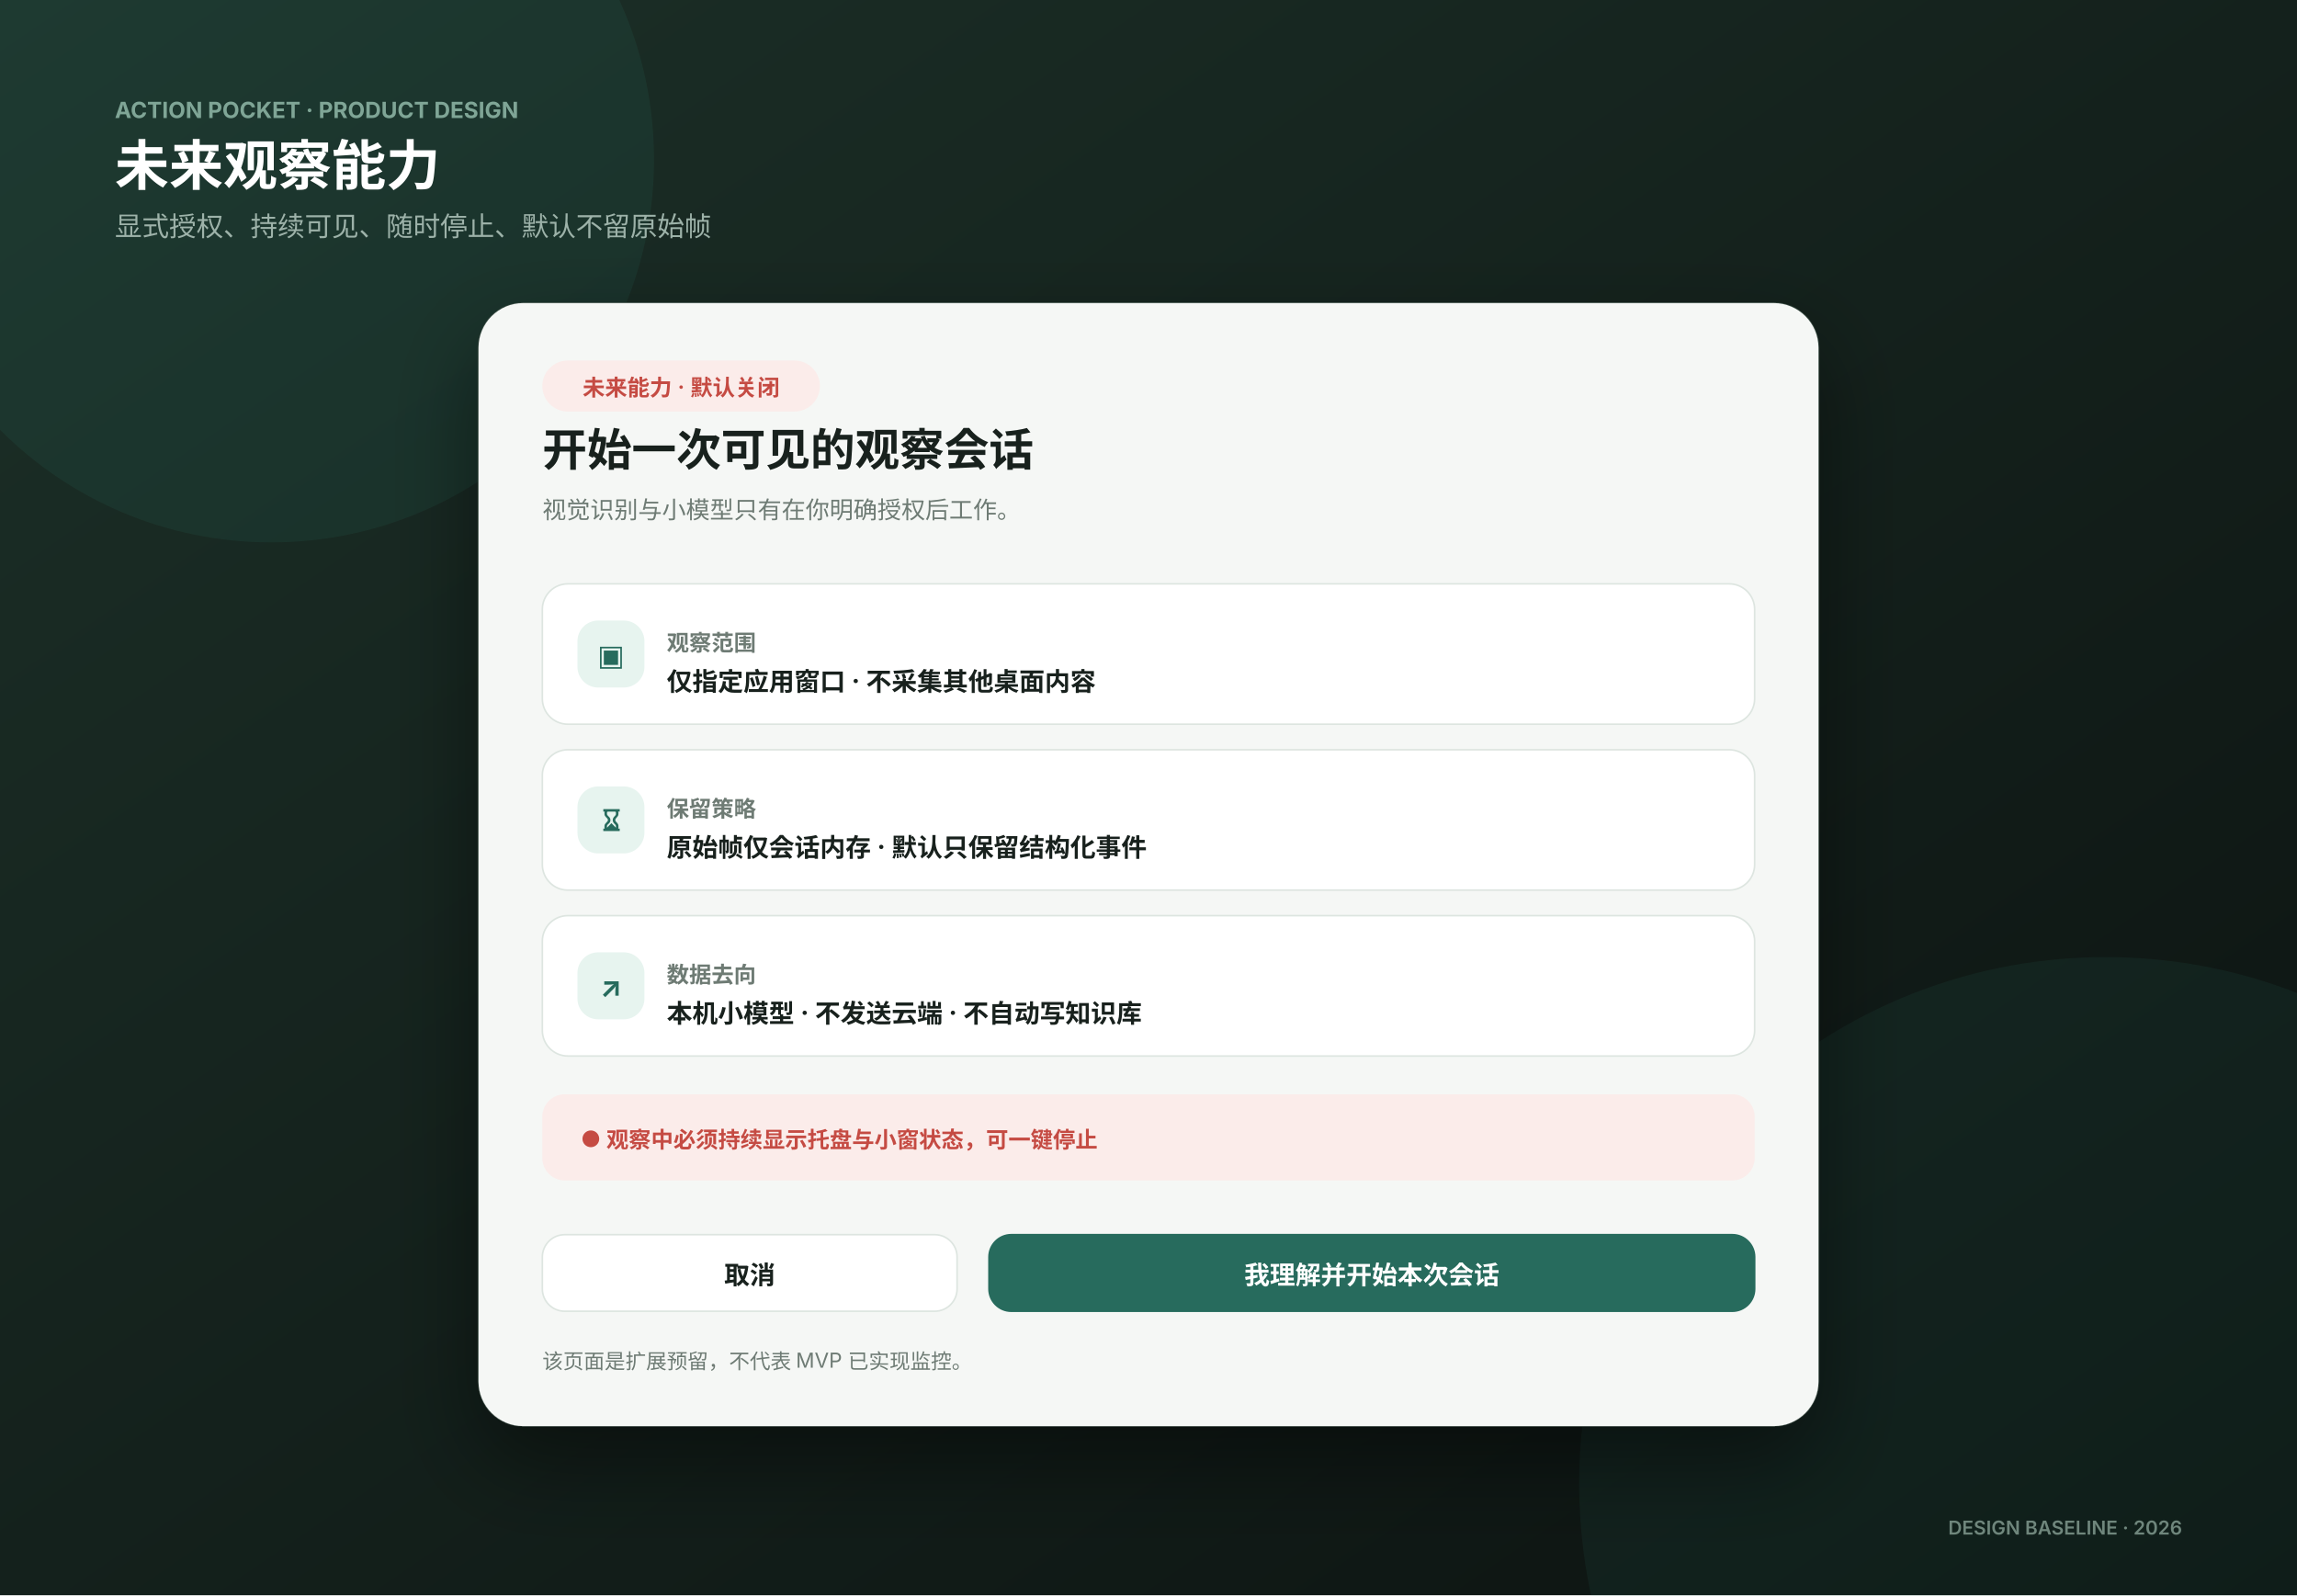
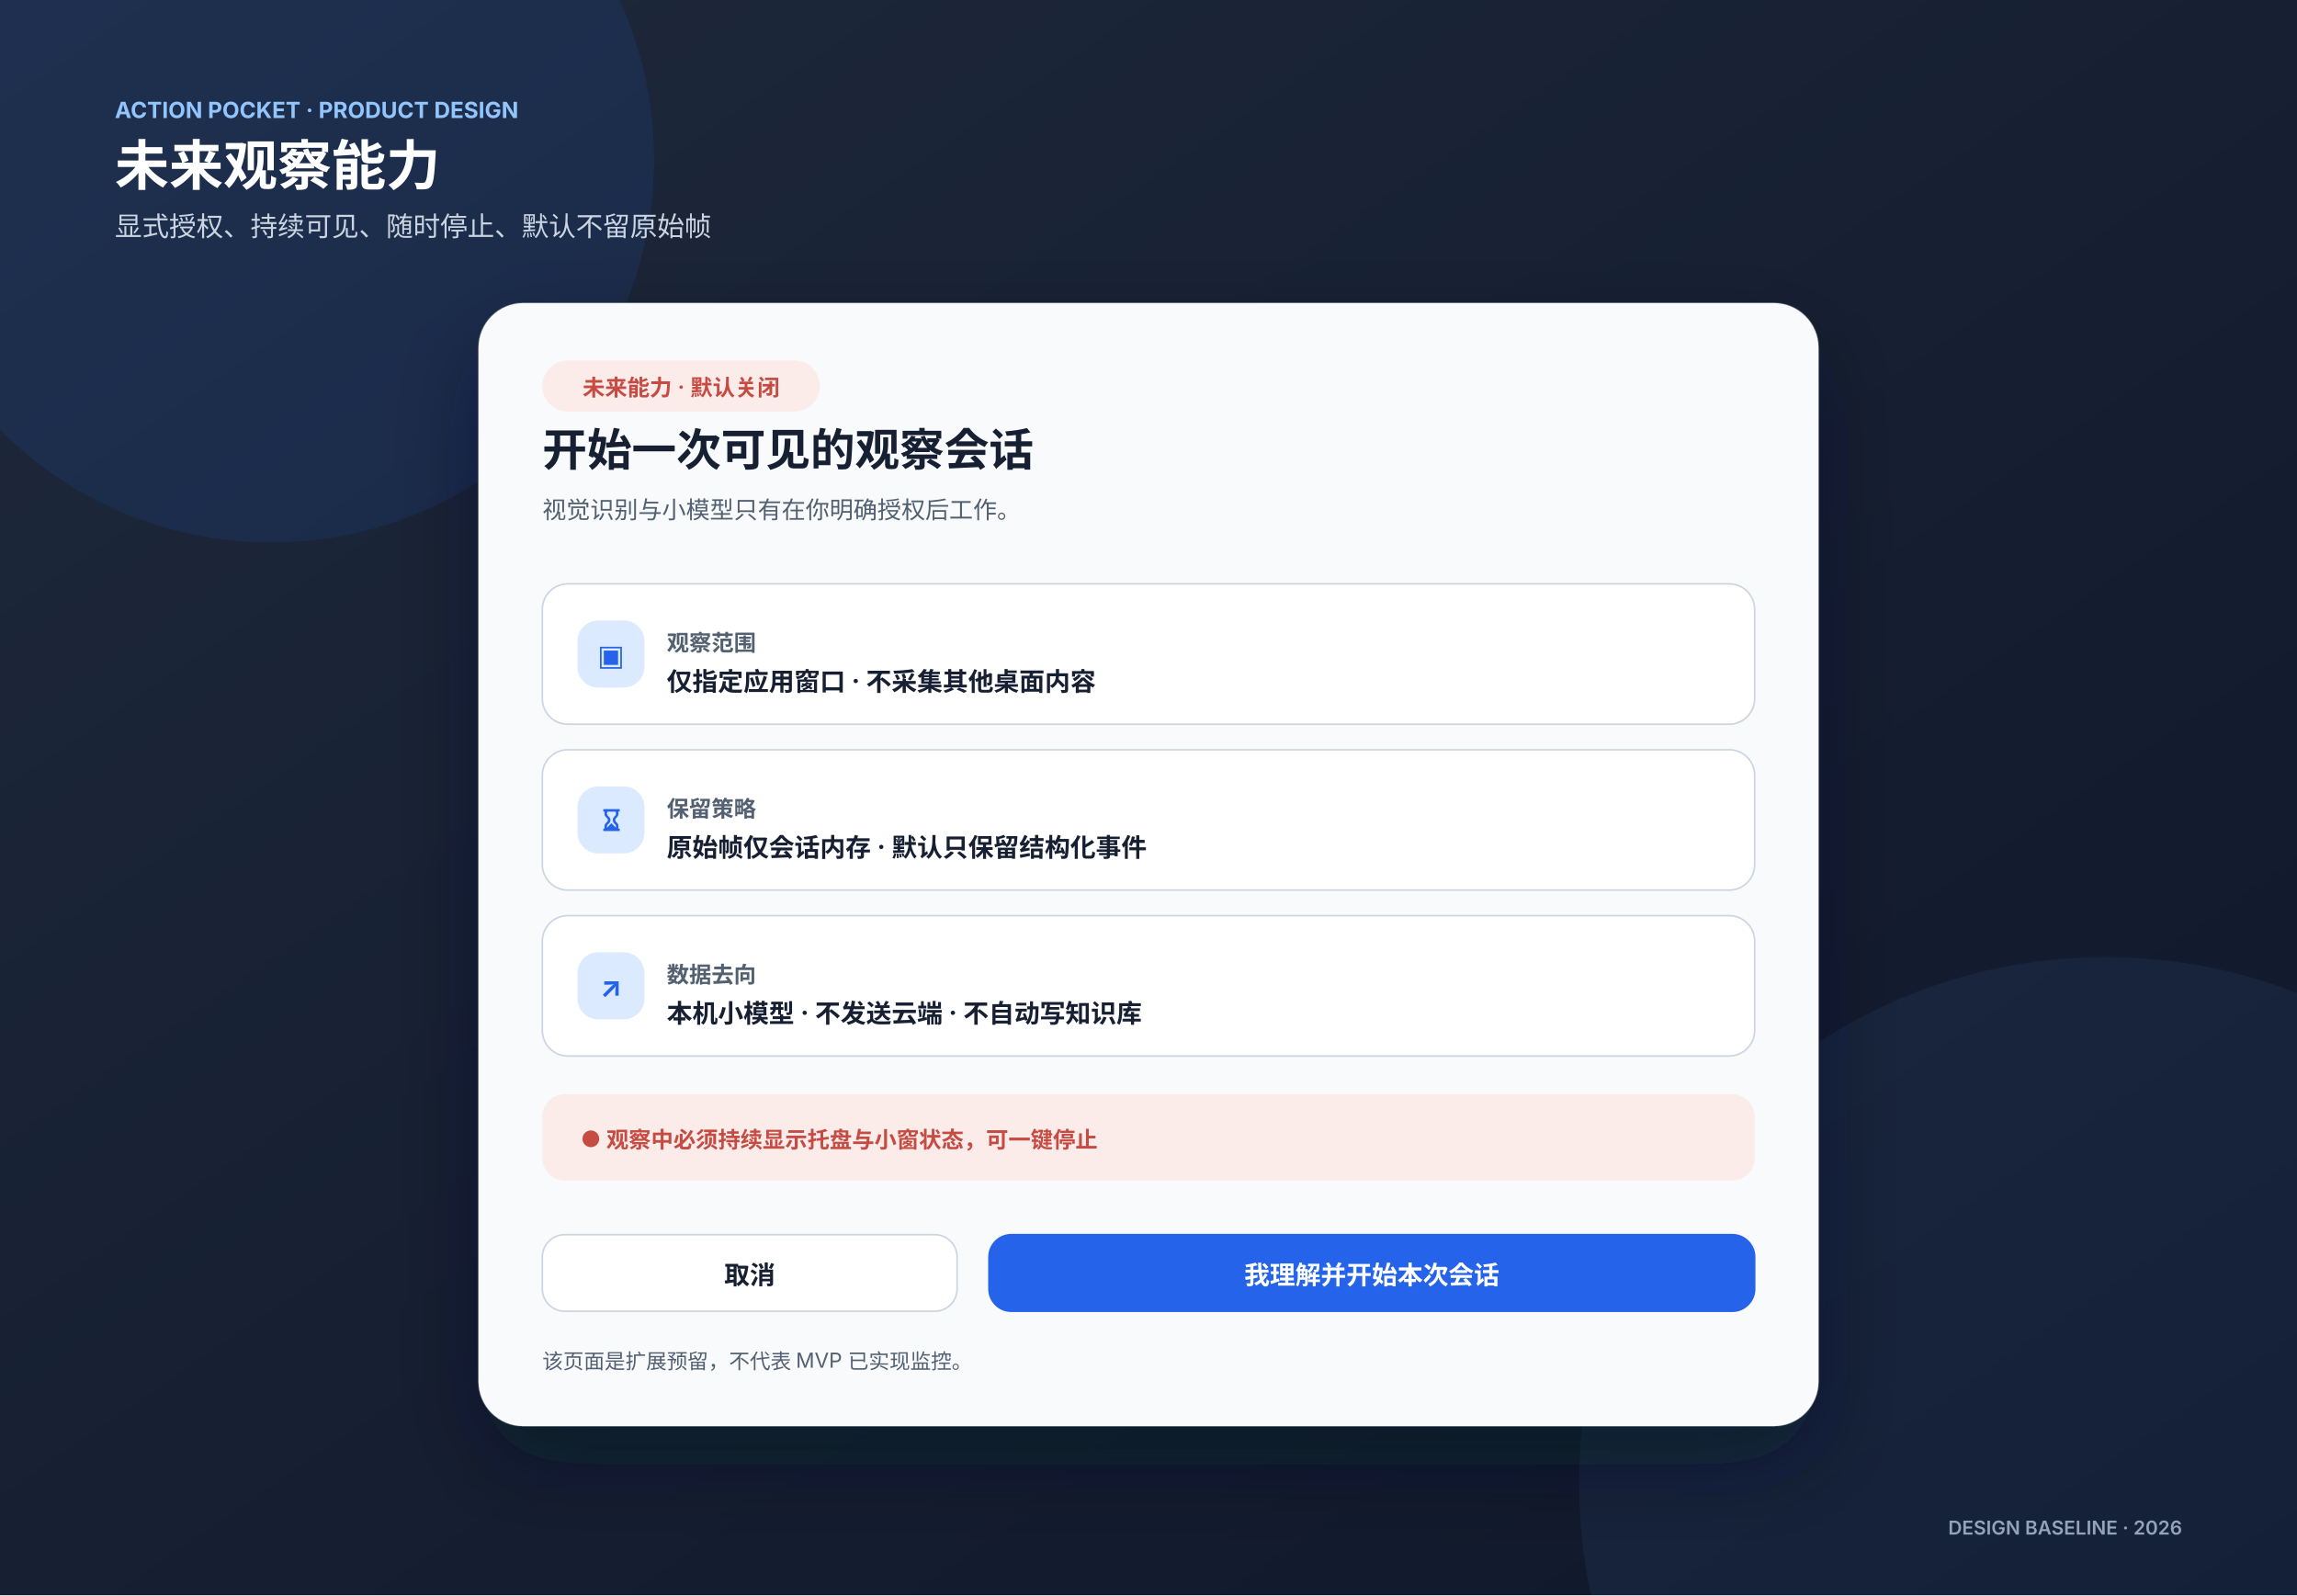
<svg xmlns="http://www.w3.org/2000/svg" width="1440" height="1000" viewBox="0 0 1440 1000">
  <defs>
    <filter id="shadow" x="-30%" y="-30%" width="160%" height="180%">
-       <feDropShadow dx="0" dy="24" stdDeviation="28" flood-color="#020806" flood-opacity=".45" />
+       <feDropShadow dx="0" dy="24" stdDeviation="28" flood-color="#0F172A" flood-opacity=".45" />
    </filter>
    <linearGradient id="glow" x1="0" y1="0" x2="1" y2="1">
-       <stop stop-color="#1C3028" />
-       <stop offset="1" stop-color="#0C1210" />
+       <stop stop-color="#1E293B" />
+       <stop offset="1" stop-color="#0F172A" />
    </linearGradient>
  </defs>
  <rect x="0" y="0" width="1440" height="1000" rx="0" fill="url(#glow)" stroke="none" stroke-width="1" />
-   <circle cx="170" cy="100" r="240" fill="#2E8B75" opacity=".11" />
-   <circle cx="1320" cy="930" r="330" fill="#43B69B" opacity=".07" />
-   <text x="72" y="74" font-family="Inter,Segoe UI,PingFang SC,Microsoft YaHei,sans-serif" font-size="14" font-weight="700" fill="#7FA596" text-anchor="start">ACTION POCKET · PRODUCT DESIGN</text>
+   <circle cx="170" cy="100" r="240" fill="#2563EB" opacity=".11" />
+   <circle cx="1320" cy="930" r="330" fill="#60A5FA" opacity=".07" />
+   <text x="72" y="74" font-family="Inter,Segoe UI,PingFang SC,Microsoft YaHei,sans-serif" font-size="14" font-weight="700" fill="#93C5FD" text-anchor="start">ACTION POCKET · PRODUCT DESIGN</text>
  <text x="72" y="116" font-family="Inter,Segoe UI,PingFang SC,Microsoft YaHei,sans-serif" font-size="34" font-weight="700" fill="#FFFFFF" text-anchor="start">未来观察能力</text>
-   <text x="72" y="148" font-family="Inter,Segoe UI,PingFang SC,Microsoft YaHei,sans-serif" font-size="17" font-weight="400" fill="#9DB2A9" text-anchor="start">显式授权、持续可见、随时停止、默认不留原始帧</text>
-   <rect x="300" y="190" width="840" height="704" rx="28" fill="#F5F7F5" stroke="#34483F" stroke-width="1" />
+   <text x="72" y="148" font-family="Inter,Segoe UI,PingFang SC,Microsoft YaHei,sans-serif" font-size="17" font-weight="400" fill="#CBD5E1" text-anchor="start">显式授权、持续可见、随时停止、默认不留原始帧</text>
+   <rect x="300" y="190" width="840" height="704" rx="28" fill="#F8FAFC" stroke="#475569" stroke-width="1" />
  <g filter="url(#shadow)">
-     <rect x="300" y="190" width="840" height="704" rx="28" fill="#F5F7F5" stroke="none" stroke-width="1" />
+     <rect x="300" y="190" width="840" height="704" rx="28" fill="#F8FAFC" stroke="none" stroke-width="1" />
  </g>
  <rect x="340" y="226" width="174" height="32" rx="16" fill="#FBECEA" stroke="none" stroke-width="1" />
  <text x="427" y="248" font-family="Inter,Segoe UI,PingFang SC,Microsoft YaHei,sans-serif" font-size="14" font-weight="600" fill="#C54B43" text-anchor="middle">未来能力 · 默认关闭</text>
-   <text x="340" y="292" font-family="Inter,Segoe UI,PingFang SC,Microsoft YaHei,sans-serif" font-size="28" font-weight="700" fill="#18211D" text-anchor="start">开始一次可见的观察会话</text>
-   <text x="340" y="325" font-family="Inter,Segoe UI,PingFang SC,Microsoft YaHei,sans-serif" font-size="15" font-weight="400" fill="#6E7B74" text-anchor="start">视觉识别与小模型只有在你明确授权后工作。</text>
-   <rect x="340" y="366" width="760" height="88" rx="16" fill="#FFFFFF" stroke="#DDE5E0" stroke-width="1" />
-   <rect x="362" y="389" width="42" height="42" rx="13" fill="#E7F4EF" stroke="none" stroke-width="1" />
-   <text x="383" y="417" font-family="Inter,Segoe UI,PingFang SC,Microsoft YaHei,sans-serif" font-size="18" font-weight="700" fill="#276B5D" text-anchor="middle">▣</text>
-   <text x="418" y="408" font-family="Inter,Segoe UI,PingFang SC,Microsoft YaHei,sans-serif" font-size="14" font-weight="600" fill="#6E7B74" text-anchor="start">观察范围</text>
-   <text x="418" y="433" font-family="Inter,Segoe UI,PingFang SC,Microsoft YaHei,sans-serif" font-size="16" font-weight="650" fill="#18211D" text-anchor="start">仅指定应用窗口 · 不采集其他桌面内容</text>
-   <rect x="340" y="470" width="760" height="88" rx="16" fill="#FFFFFF" stroke="#DDE5E0" stroke-width="1" />
-   <rect x="362" y="493" width="42" height="42" rx="13" fill="#E7F4EF" stroke="none" stroke-width="1" />
-   <text x="383" y="521" font-family="Inter,Segoe UI,PingFang SC,Microsoft YaHei,sans-serif" font-size="18" font-weight="700" fill="#276B5D" text-anchor="middle">⌛</text>
-   <text x="418" y="512" font-family="Inter,Segoe UI,PingFang SC,Microsoft YaHei,sans-serif" font-size="14" font-weight="600" fill="#6E7B74" text-anchor="start">保留策略</text>
-   <text x="418" y="537" font-family="Inter,Segoe UI,PingFang SC,Microsoft YaHei,sans-serif" font-size="16" font-weight="650" fill="#18211D" text-anchor="start">原始帧仅会话内存 · 默认只保留结构化事件</text>
-   <rect x="340" y="574" width="760" height="88" rx="16" fill="#FFFFFF" stroke="#DDE5E0" stroke-width="1" />
-   <rect x="362" y="597" width="42" height="42" rx="13" fill="#E7F4EF" stroke="none" stroke-width="1" />
-   <text x="383" y="625" font-family="Inter,Segoe UI,PingFang SC,Microsoft YaHei,sans-serif" font-size="18" font-weight="700" fill="#276B5D" text-anchor="middle">↗</text>
-   <text x="418" y="616" font-family="Inter,Segoe UI,PingFang SC,Microsoft YaHei,sans-serif" font-size="14" font-weight="600" fill="#6E7B74" text-anchor="start">数据去向</text>
-   <text x="418" y="641" font-family="Inter,Segoe UI,PingFang SC,Microsoft YaHei,sans-serif" font-size="16" font-weight="650" fill="#18211D" text-anchor="start">本机小模型 · 不发送云端 · 不自动写知识库</text>
+   <text x="340" y="292" font-family="Inter,Segoe UI,PingFang SC,Microsoft YaHei,sans-serif" font-size="28" font-weight="700" fill="#172033" text-anchor="start">开始一次可见的观察会话</text>
+   <text x="340" y="325" font-family="Inter,Segoe UI,PingFang SC,Microsoft YaHei,sans-serif" font-size="15" font-weight="400" fill="#526071" text-anchor="start">视觉识别与小模型只有在你明确授权后工作。</text>
+   <rect x="340" y="366" width="760" height="88" rx="16" fill="#FFFFFF" stroke="#CBD5E1" stroke-width="1" />
+   <rect x="362" y="389" width="42" height="42" rx="13" fill="#DBEAFE" stroke="none" stroke-width="1" />
+   <text x="383" y="417" font-family="Inter,Segoe UI,PingFang SC,Microsoft YaHei,sans-serif" font-size="18" font-weight="700" fill="#2563EB" text-anchor="middle">▣</text>
+   <text x="418" y="408" font-family="Inter,Segoe UI,PingFang SC,Microsoft YaHei,sans-serif" font-size="14" font-weight="600" fill="#526071" text-anchor="start">观察范围</text>
+   <text x="418" y="433" font-family="Inter,Segoe UI,PingFang SC,Microsoft YaHei,sans-serif" font-size="16" font-weight="650" fill="#172033" text-anchor="start">仅指定应用窗口 · 不采集其他桌面内容</text>
+   <rect x="340" y="470" width="760" height="88" rx="16" fill="#FFFFFF" stroke="#CBD5E1" stroke-width="1" />
+   <rect x="362" y="493" width="42" height="42" rx="13" fill="#DBEAFE" stroke="none" stroke-width="1" />
+   <text x="383" y="521" font-family="Inter,Segoe UI,PingFang SC,Microsoft YaHei,sans-serif" font-size="18" font-weight="700" fill="#2563EB" text-anchor="middle">⌛</text>
+   <text x="418" y="512" font-family="Inter,Segoe UI,PingFang SC,Microsoft YaHei,sans-serif" font-size="14" font-weight="600" fill="#526071" text-anchor="start">保留策略</text>
+   <text x="418" y="537" font-family="Inter,Segoe UI,PingFang SC,Microsoft YaHei,sans-serif" font-size="16" font-weight="650" fill="#172033" text-anchor="start">原始帧仅会话内存 · 默认只保留结构化事件</text>
+   <rect x="340" y="574" width="760" height="88" rx="16" fill="#FFFFFF" stroke="#CBD5E1" stroke-width="1" />
+   <rect x="362" y="597" width="42" height="42" rx="13" fill="#DBEAFE" stroke="none" stroke-width="1" />
+   <text x="383" y="625" font-family="Inter,Segoe UI,PingFang SC,Microsoft YaHei,sans-serif" font-size="18" font-weight="700" fill="#2563EB" text-anchor="middle">↗</text>
+   <text x="418" y="616" font-family="Inter,Segoe UI,PingFang SC,Microsoft YaHei,sans-serif" font-size="14" font-weight="600" fill="#526071" text-anchor="start">数据去向</text>
+   <text x="418" y="641" font-family="Inter,Segoe UI,PingFang SC,Microsoft YaHei,sans-serif" font-size="16" font-weight="650" fill="#172033" text-anchor="start">本机小模型 · 不发送云端 · 不自动写知识库</text>
  <rect x="340" y="686" width="760" height="54" rx="14" fill="#FBECEA" stroke="none" stroke-width="1" />
  <text x="364" y="719" font-family="Inter,Segoe UI,PingFang SC,Microsoft YaHei,sans-serif" font-size="14" font-weight="700" fill="#C54B43" text-anchor="start">● 观察中必须持续显示托盘与小窗状态，可一键停止</text>
-   <rect x="340" y="774" width="260" height="48" rx="14" fill="#FFFFFF" stroke="#DDE5E0" stroke-width="1" />
-   <text x="470" y="805" font-family="Inter,Segoe UI,PingFang SC,Microsoft YaHei,sans-serif" font-size="16" font-weight="650" fill="#18211D" text-anchor="middle">取消</text>
-   <rect x="620" y="774" width="480" height="48" rx="14" fill="#276B5D" stroke="#276B5D" stroke-width="1" />
+   <rect x="340" y="774" width="260" height="48" rx="14" fill="#FFFFFF" stroke="#CBD5E1" stroke-width="1" />
+   <text x="470" y="805" font-family="Inter,Segoe UI,PingFang SC,Microsoft YaHei,sans-serif" font-size="16" font-weight="650" fill="#172033" text-anchor="middle">取消</text>
+   <rect x="620" y="774" width="480" height="48" rx="14" fill="#2563EB" stroke="#2563EB" stroke-width="1" />
  <text x="860" y="805" font-family="Inter,Segoe UI,PingFang SC,Microsoft YaHei,sans-serif" font-size="16" font-weight="650" fill="#FFFFFF" text-anchor="middle">我理解并开始本次会话</text>
-   <text x="340" y="858" font-family="Inter,Segoe UI,PingFang SC,Microsoft YaHei,sans-serif" font-size="13" font-weight="400" fill="#6E7B74" text-anchor="start">该页面是扩展预留，不代表 MVP 已实现监控。</text>
-   <text x="1368" y="962" font-family="Inter,Segoe UI,PingFang SC,Microsoft YaHei,sans-serif" font-size="12" font-weight="600" fill="#6F867C" text-anchor="end">DESIGN BASELINE · 2026</text>
+   <text x="340" y="858" font-family="Inter,Segoe UI,PingFang SC,Microsoft YaHei,sans-serif" font-size="13" font-weight="400" fill="#526071" text-anchor="start">该页面是扩展预留，不代表 MVP 已实现监控。</text>
+   <text x="1368" y="962" font-family="Inter,Segoe UI,PingFang SC,Microsoft YaHei,sans-serif" font-size="12" font-weight="600" fill="#94A3B8" text-anchor="end">DESIGN BASELINE · 2026</text>
</svg>
